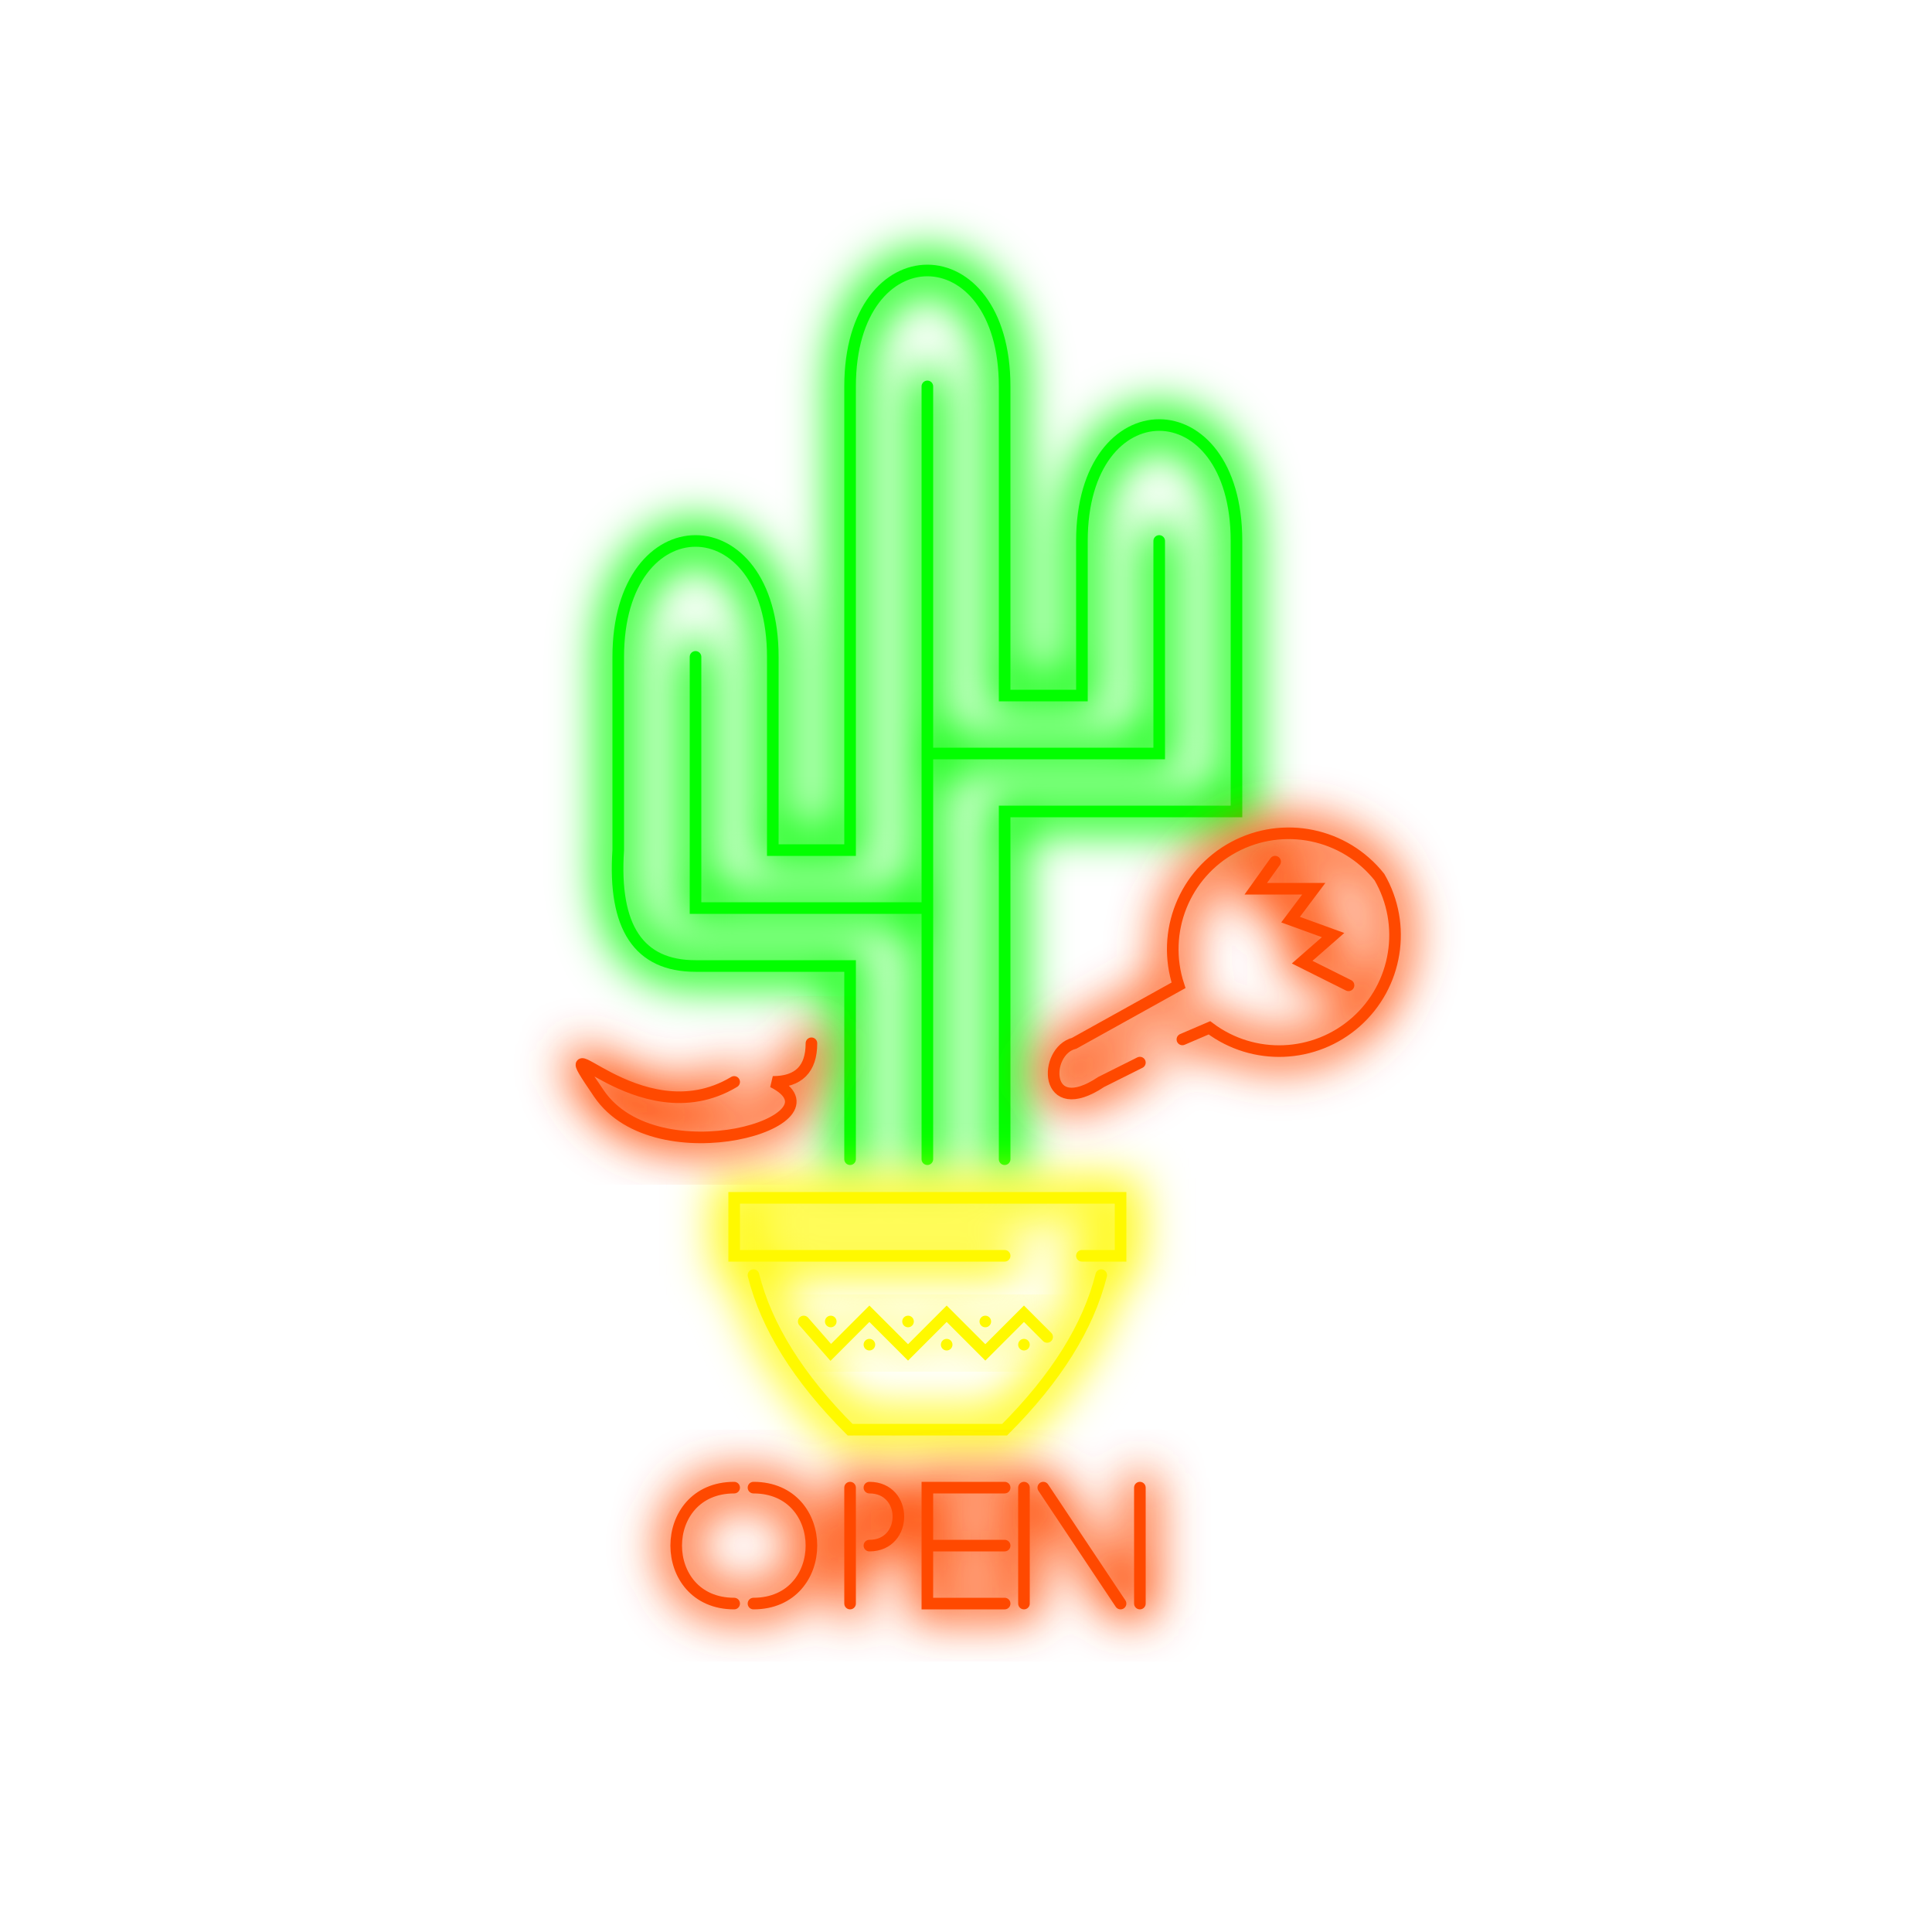
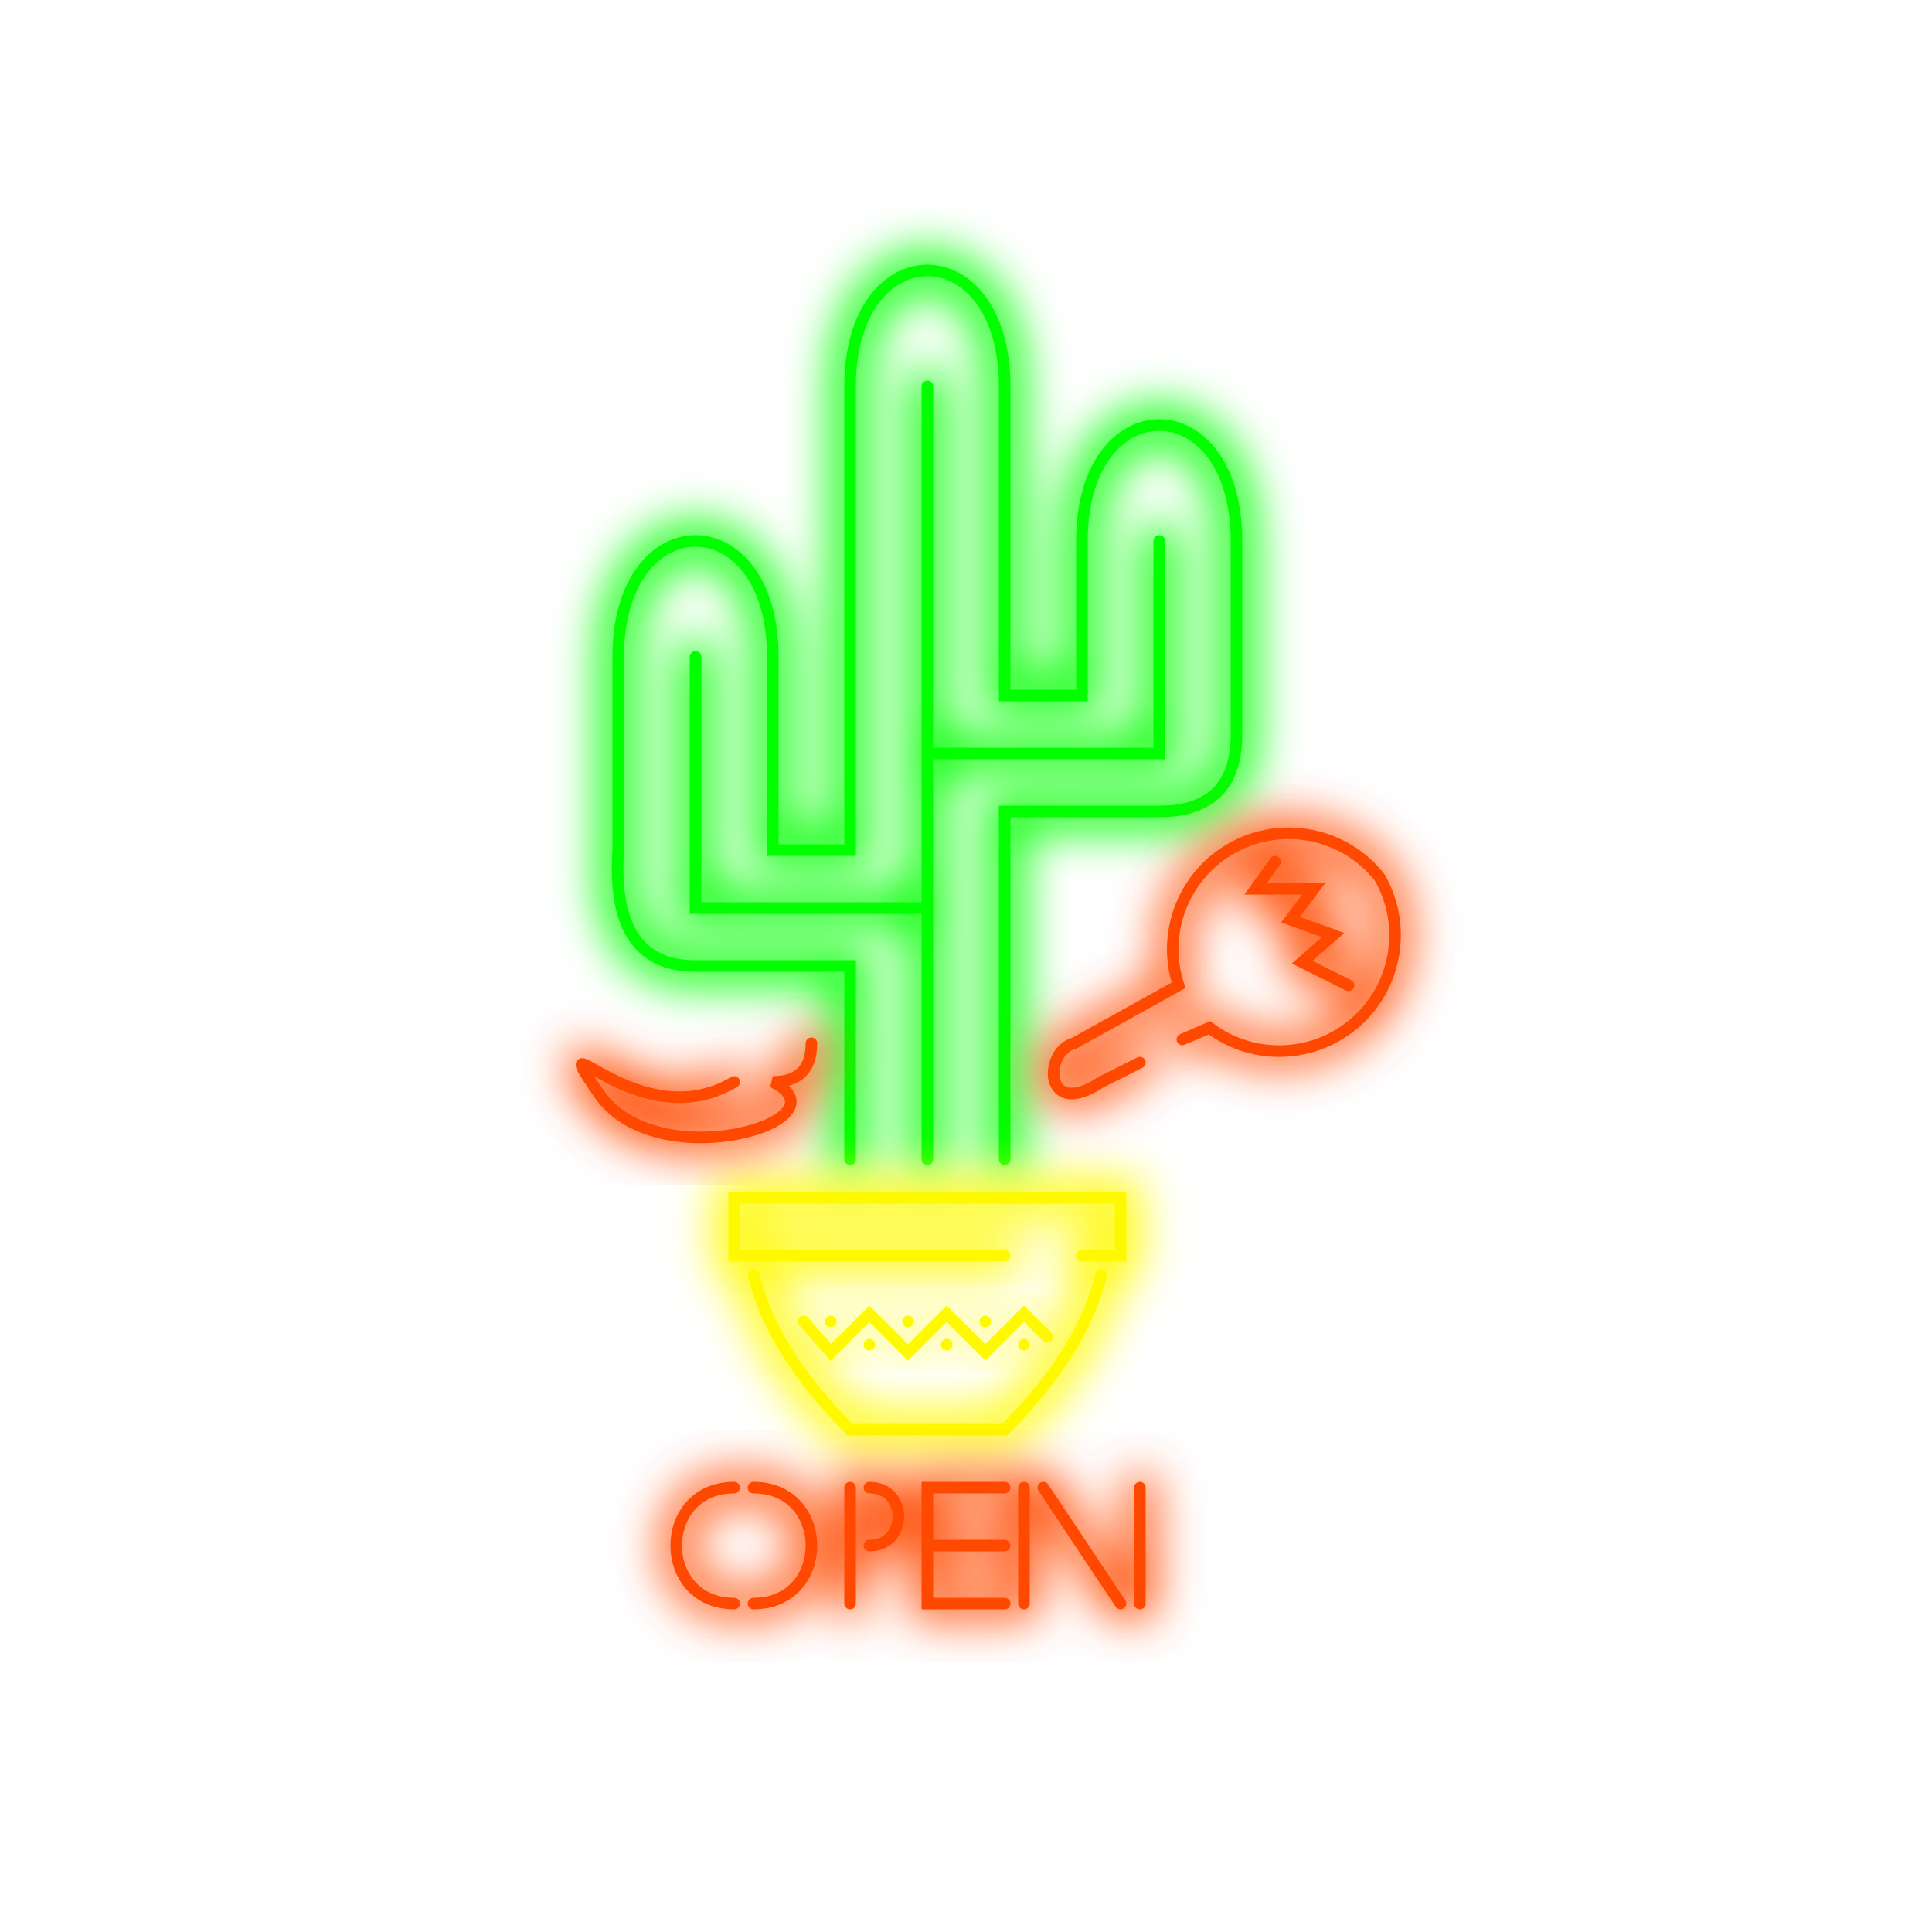
<svg xmlns="http://www.w3.org/2000/svg" width="500" height="500" version="1.1" viewBox="0 0 500 500">
  <style type="text/css">
    * {
      background-color: #444;
    }

    .cactus.outer {
      animation: blink1 10s infinite;
    }

    .cactus.inner {
      animation: blink2 10s infinite;
    }

    .vase.base {
      animation: blink3 12s infinite;
    }

    .vase.inner, .dot {
      animation: blink4 12s infinite;
    }

    .pepper, .maraca {
      animation: blink4 6s infinite;
    }

    @keyframes blink1 {
      30% { opacity: .7; }
      31% { opacity: 1; }
      75% { opacity: .3; }
      75.1% { opacity: 1; }
    }

    @keyframes blink2 {
      10% { opacity: .7; }
      11% { opacity: 1; }
      75% { opacity: .3; }
      75.1% { opacity: 1; }
    }

    @keyframes blink3 {
      40% { opacity: .7; }
      41% { opacity: 1; }
      85% { opacity: .3; }
      85.1% { opacity: 1; }
    }

    @keyframes blink4 {
      0% { opacity: .7; }
      1% { opacity: 1; }
      65% { opacity: .3; }
      65.1% { opacity: 1; }
    }
  </style>
  <filter id="glow" x="-50%" y="-50%" width="200%" height="200%">
    <feGaussianBlur in="SourceGraphic" stdDeviation="6" result="blurred" />
    <feMerge>
      <feMergeNode in="blurred" />
    </feMerge>
  </filter>
-   <path class="cactus outer" d="M220,300 L220,250 L180,250 Q158,250 160,220 L160,170 C160,130 200,130 200,170 L200,220 L220,220 L220,100 C220,60 260,60 260,100 L260,180 L280,180 L280,140 C280,100 320,100 320,140 L320,210 L260,210 L260,300" fill="transparent" stroke="rgb(2, 255, 0)" stroke-width="10" stroke-linecap="round" style="filter:url(#glow)" />
-   <path class="cactus outer" d="M220,300 L220,250 L180,250 Q158,250 160,220 L160,170 C160,130 200,130 200,170 L200,220 L220,220 L220,100 C220,60 260,60 260,100 L260,180 L280,180 L280,140 C280,100 320,100 320,140 L320,210 L260,210 L260,300" fill="transparent" stroke="rgb(2, 255, 0)" stroke-width="3" stroke-linecap="round" />
+   <path class="cactus outer" d="M220,300 L220,250 L180,250 Q158,250 160,220 L160,170 C160,130 200,130 200,170 L200,220 L220,220 L220,100 C220,60 260,60 260,100 L260,180 L280,180 L280,140 C280,100 320,100 320,140 L320,190 Q320,210 300,210 L260,210 L260,300" fill="transparent" stroke="rgb(2, 255, 0)" stroke-width="10" stroke-linecap="round" style="filter:url(#glow)" />
+   <path class="cactus outer" d="M220,300 L220,250 L180,250 Q158,250 160,220 L160,170 C160,130 200,130 200,170 L200,220 L220,220 L220,100 C220,60 260,60 260,100 L260,180 L280,180 L280,140 C280,100 320,100 320,140 L320,190 Q320,210 300,210 L260,210 L260,300" fill="transparent" stroke="rgb(2, 255, 0)" stroke-width="3" stroke-linecap="round" />
  <path class="cactus inner" d="M240,300 L240,235 L180,235 L180,170 M240,235 L240,195 L300,195 L300,140 M240,195 L240,100" fill="transparent" stroke="rgb(2, 255, 0)" stroke-width="10" stroke-linecap="round" style="filter:url(#glow)" />
  <path class="cactus inner" d="M240,300 L240,235 L180,235 L180,170 M240,235 L240,195 L300,195 L300,140 M240,195 L240,100" fill="transparent" stroke="rgb(2, 255, 0)" stroke-width="3" stroke-linecap="round" />
  <path class="vase base" d="M260,325 L190,325 L190,310 L290,310 L290,325 L280,325 M285,330 Q280,350 260,370 L220,370 Q200,350 195,330" fill="transparent" stroke="rgb(255, 249, 0)" stroke-width="10" stroke-linecap="round" style="filter:url(#glow)" />
  <path class="vase base" d="M260,325 L190,325 L190,310 L290,310 L290,325 L280,325 M285,330 Q280,350 260,370 L220,370 Q200,350 195,330" fill="transparent" stroke="rgb(255, 249, 0)" stroke-width="3" stroke-linecap="round" />
  <path class="vase inner" d="M208,342 L215,350 L225,340 L235,350 L245,340 L255,350 L265,340 L271,346" fill="transparent" stroke="rgb(255, 249, 0)" stroke-width="3" stroke-linecap="round" style="filter:url(#glow)" />
  <path class="vase inner" d="M208,342 L215,350 L225,340 L235,350 L245,340 L255,350 L265,340 L271,346" fill="transparent" stroke="rgb(255, 249, 0)" stroke-width="3" stroke-linecap="round" />
  <circle class="dot" cx="215" cy="342" r="1.5" style="fill: rgb(255, 249, 0)" />
  <circle class="dot" cx="225" cy="348" r="1.5" style="fill: rgb(255, 249, 0)" />
  <circle class="dot" cx="235" cy="342" r="1.5" style="fill: rgb(255, 249, 0)" />
  <circle class="dot" cx="245" cy="348" r="1.5" style="fill: rgb(255, 249, 0)" />
  <circle class="dot" cx="255" cy="342" r="1.5" style="fill: rgb(255, 249, 0)" />
  <circle class="dot" cx="265" cy="348" r="1.5" style="fill: rgb(255, 249, 0)" />
  <path class="pepper" d="M210,270 Q210,280 200,280 C220,290 170,305 155,283 S165,295 190,280" fill="transparent" stroke="rgb(255, 73, 0)" stroke-width="8" stroke-linecap="round" style="filter:url(#glow)" />
  <path class="pepper" d="M210,270 Q210,280 200,280 C220,290 170,305 155,283 S165,295 190,280" fill="transparent" stroke="rgb(255, 73, 0)" stroke-width="3" stroke-linecap="round" />
  <path class="maraca" d="M295,275 L285,280 C270,290 270,272 278,270 L305,255 A30,30 0 0,1 357,227 A30,30 0 0,1 313,266 L306,269 M330,223 L325,230 L340,230 L334,238 L345,242 L337,249 L349,255" fill="transparent" stroke="rgb(255, 73, 0)" stroke-width="8" stroke-linecap="round" style="filter:url(#glow)" />
  <path class="maraca" d="M295,275 L285,280 C270,290 270,272 278,270 L305,255 A30,30 0 0,1 357,227 A30,30 0 0,1 313,266 L306,269 M330,223 L325,230 L340,230 L334,238 L345,242 L337,249 L349,255" fill="transparent" stroke="rgb(255, 73, 0)" stroke-width="3" stroke-linecap="round" />
  <path class="text" d="M190,385 C170,385 170,415 190,415 M195,385 C215,385 215,415 195,415 M220,385 L220,415 M225,385 C235,385 235,400 225,400 M260,385 L240,385 L240,415 L260,415 M240,400 L260,400 M265,415 L265,385 M270,385 L290,415 M295,415 L295,385" fill="transparent" stroke="rgb(255, 73, 0)" stroke-width="8" stroke-linecap="round" style="filter:url(#glow)" />
  <path class="text" d="M190,385 C170,385 170,415 190,415 M195,385 C215,385 215,415 195,415 M220,385 L220,415 M225,385 C235,385 235,400 225,400 M260,385 L240,385 L240,415 L260,415 M240,400 L260,400 M265,415 L265,385 M270,385 L290,415 M295,415 L295,385" fill="transparent" stroke="rgb(255, 73, 0)" stroke-width="3" stroke-linecap="round" />
</svg>
